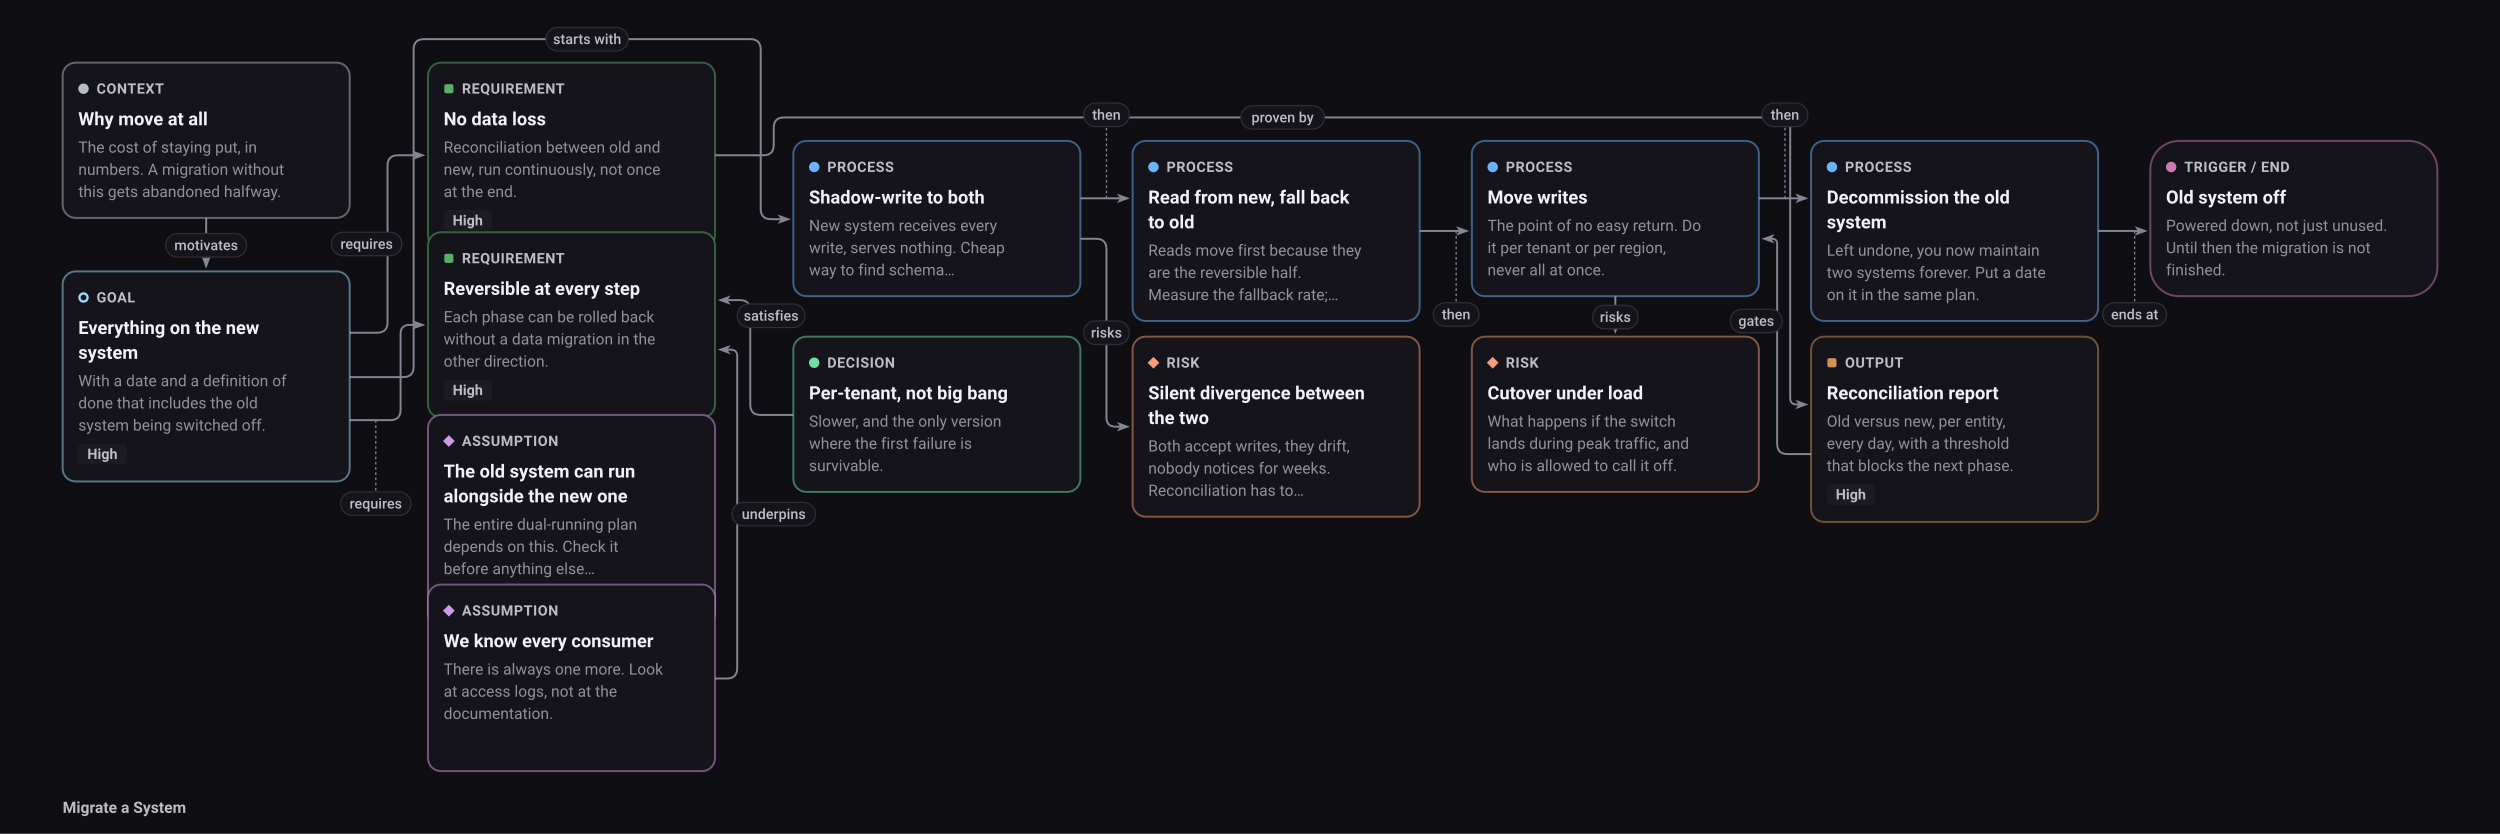
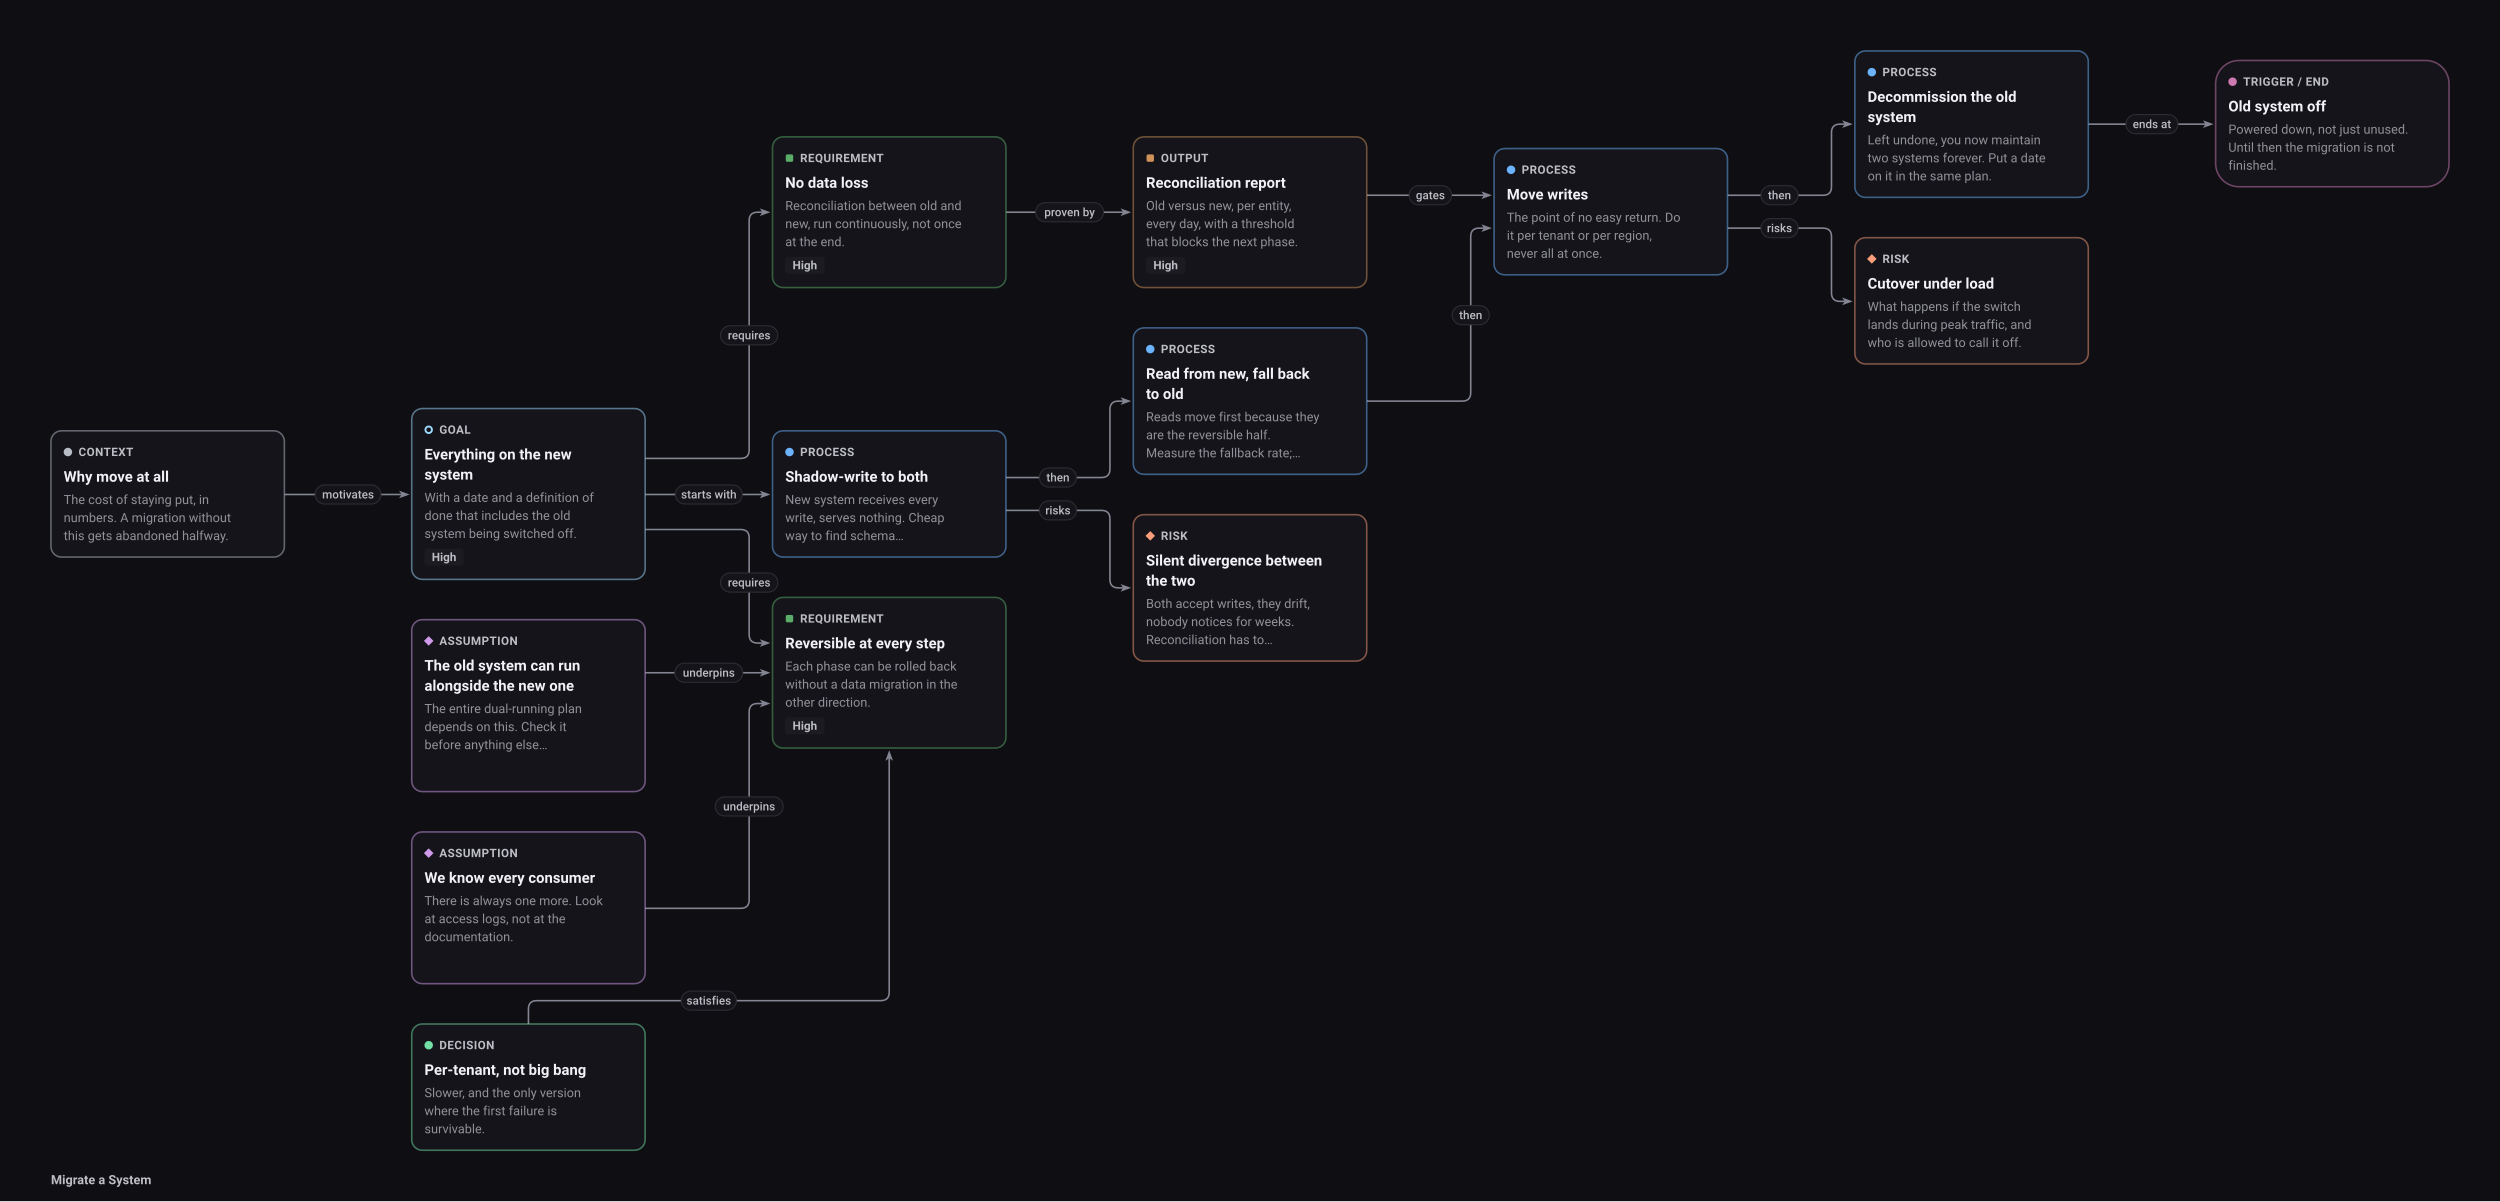
- <svg xmlns="http://www.w3.org/2000/svg" width="1916" height="639" viewBox="0 0 1916 639" font-family="Avenir Next, -apple-system, BlinkMacSystemFont, Segoe UI, Roboto, sans-serif">
+ <svg xmlns="http://www.w3.org/2000/svg" width="2356" height="1132" viewBox="0 0 2356 1132" font-family="Avenir Next, -apple-system, BlinkMacSystemFont, Segoe UI, Roboto, sans-serif">
  <defs>
    <marker id="ah-_23848592-100" viewBox="0 0 10 10" markerUnits="userSpaceOnUse" markerWidth="10" markerHeight="7.2" preserveAspectRatio="none" refX="6" refY="5" orient="auto-start-reverse">
      <polygon points="0,0 10,5 0,10 2.5,5" fill="#848592" />
    </marker>
  </defs>
-   <rect x="0" y="0" width="1916" height="639" fill="#0e0e13" />
-   <g transform="translate(48.0,188.0)">
-     <path d="M 110 -21 L 110 14" fill="none" stroke="#848592" stroke-width="1.5" marker-end="url(#ah-_23848592-100)" />
-     <path d="M 220 67 L 241 67 Q 249 67 249 59 L 249 -61 Q 249 -69 257 -69 L 274 -69" fill="none" stroke="#848592" stroke-width="1.5" marker-end="url(#ah-_23848592-100)" />
-     <path d="M 220 134 L 251 134 Q 259 134 259 126 L 259 68 Q 259 61 266 61 L 274 61" fill="none" stroke="#848592" stroke-width="1.5" marker-end="url(#ah-_23848592-100)" />
-     <path d="M 390 130 L 390 131" fill="none" stroke="#848592" stroke-width="1.5" marker-end="url(#ah-_23848592-100)" />
-     <path d="M 500 332 L 509 332 Q 517 332 517 324 L 517 85 Q 517 80 512 80 L 506 80" fill="none" stroke="#848592" stroke-width="1.5" marker-end="url(#ah-_23848592-100)" />
-     <path d="M 560 130 L 535 130 Q 527 130 527 122 L 527 50 Q 527 42 519 42 L 506 42" fill="none" stroke="#848592" stroke-width="1.5" marker-end="url(#ah-_23848592-100)" />
-     <path d="M 220 101 L 261 101 Q 269 101 269 93 L 269 -150 Q 269 -158 277 -158 L 527 -158 Q 535 -158 535 -150 L 535 -28 Q 535 -20 543 -20 L 554 -20" fill="none" stroke="#848592" stroke-width="1.5" marker-end="url(#ah-_23848592-100)" />
-     <path d="M 780 -36 L 814 -36" fill="none" stroke="#848592" stroke-width="1.5" marker-end="url(#ah-_23848592-100)" />
-     <path d="M 1040 -11 L 1074 -11" fill="none" stroke="#848592" stroke-width="1.5" marker-end="url(#ah-_23848592-100)" />
-     <path d="M 1300 -36 L 1334 -36" fill="none" stroke="#848592" stroke-width="1.5" marker-end="url(#ah-_23848592-100)" />
-     <path d="M 1560 -11 L 1594 -11" fill="none" stroke="#848592" stroke-width="1.5" marker-end="url(#ah-_23848592-100)" />
-     <path d="M 780 -5 L 792 -5 Q 800 -5 800 3 L 800 132 Q 800 139 807 139 L 814 139" fill="none" stroke="#848592" stroke-width="1.5" marker-end="url(#ah-_23848592-100)" />
-     <path d="M 1190 39 L 1190 64" fill="none" stroke="#848592" stroke-width="1.5" marker-end="url(#ah-_23848592-100)" />
-     <path d="M 500 -69 L 537 -69 Q 545 -69 545 -77 L 545 -90 Q 545 -98 553 -98 L 1316 -98 Q 1324 -98 1324 -90 L 1324 117 Q 1324 122 1329 122 L 1334 122" fill="none" stroke="#848592" stroke-width="1.5" marker-end="url(#ah-_23848592-100)" />
-     <path d="M 1340 160 L 1322 160 Q 1314 160 1314 152 L 1314 -1 Q 1314 -5 1310 -5 L 1306 -5" fill="none" stroke="#848592" stroke-width="1.5" marker-end="url(#ah-_23848592-100)" />
-     <rect x="79" y="-9" width="62" height="18" rx="9" fill="#14141a" stroke="#2d2d33" stroke-width="1" />
-     <text x="110" y="0" font-size="11" font-weight="500" text-anchor="middle" dominant-baseline="central" fill="#bdbdc4">motivates</text>
-     <rect x="206" y="-10" width="54" height="18" rx="9" fill="#14141a" stroke="#2d2d33" stroke-width="1" />
-     <text x="233" y="-1" font-size="11" font-weight="500" text-anchor="middle" dominant-baseline="central" fill="#bdbdc4">requires</text>
-     <line x1="240" y1="134" x2="240" y2="189" stroke="#848592" stroke-width="1" stroke-dasharray="2 2" />
-     <rect x="213" y="189" width="54" height="18" rx="9" fill="#14141a" stroke="#2d2d33" stroke-width="1" />
-     <text x="240" y="198" font-size="11" font-weight="500" text-anchor="middle" dominant-baseline="central" fill="#bdbdc4">requires</text>
-     <rect x="358" y="122" width="64" height="18" rx="9" fill="#14141a" stroke="#2d2d33" stroke-width="1" />
-     <text x="390" y="131" font-size="11" font-weight="500" text-anchor="middle" dominant-baseline="central" fill="#bdbdc4">underpins</text>
-     <rect x="513" y="197" width="64" height="18" rx="9" fill="#14141a" stroke="#2d2d33" stroke-width="1" />
-     <text x="545" y="206" font-size="11" font-weight="500" text-anchor="middle" dominant-baseline="central" fill="#bdbdc4">underpins</text>
-     <rect x="517" y="45" width="52" height="18" rx="9" fill="#14141a" stroke="#2d2d33" stroke-width="1" />
-     <text x="543" y="54" font-size="11" font-weight="500" text-anchor="middle" dominant-baseline="central" fill="#bdbdc4">satisfies</text>
-     <rect x="370.5" y="-167" width="63" height="18" rx="9" fill="#14141a" stroke="#2d2d33" stroke-width="1" />
-     <text x="402" y="-158" font-size="11" font-weight="500" text-anchor="middle" dominant-baseline="central" fill="#bdbdc4">starts with</text>
-     <line x1="800" y1="-36" x2="800" y2="-91" stroke="#848592" stroke-width="1" stroke-dasharray="2 2" />
-     <rect x="782.5" y="-109" width="35" height="18" rx="9" fill="#14141a" stroke="#2d2d33" stroke-width="1" />
-     <text x="800" y="-100" font-size="11" font-weight="500" text-anchor="middle" dominant-baseline="central" fill="#bdbdc4">then</text>
-     <line x1="1068" y1="-11" x2="1068" y2="44" stroke="#848592" stroke-width="1" stroke-dasharray="2 2" />
-     <rect x="1050.5" y="44" width="35" height="18" rx="9" fill="#14141a" stroke="#2d2d33" stroke-width="1" />
-     <text x="1068" y="53" font-size="11" font-weight="500" text-anchor="middle" dominant-baseline="central" fill="#bdbdc4">then</text>
-     <line x1="1320" y1="-36" x2="1320" y2="-91" stroke="#848592" stroke-width="1" stroke-dasharray="2 2" />
-     <rect x="1302.5" y="-109" width="35" height="18" rx="9" fill="#14141a" stroke="#2d2d33" stroke-width="1" />
-     <text x="1320" y="-100" font-size="11" font-weight="500" text-anchor="middle" dominant-baseline="central" fill="#bdbdc4">then</text>
-     <line x1="1588" y1="-11" x2="1588" y2="44" stroke="#848592" stroke-width="1" stroke-dasharray="2 2" />
-     <rect x="1563.5" y="44" width="49" height="18" rx="9" fill="#14141a" stroke="#2d2d33" stroke-width="1" />
-     <text x="1588" y="53" font-size="11" font-weight="500" text-anchor="middle" dominant-baseline="central" fill="#bdbdc4">ends at</text>
-     <rect x="782.5" y="58" width="35" height="18" rx="9" fill="#14141a" stroke="#2d2d33" stroke-width="1" />
-     <text x="800" y="67" font-size="11" font-weight="500" text-anchor="middle" dominant-baseline="central" fill="#bdbdc4">risks</text>
-     <rect x="1172.5" y="46" width="35" height="18" rx="9" fill="#14141a" stroke="#2d2d33" stroke-width="1" />
-     <text x="1190" y="55" font-size="11" font-weight="500" text-anchor="middle" dominant-baseline="central" fill="#bdbdc4">risks</text>
-     <rect x="903" y="-107" width="64" height="18" rx="9" fill="#14141a" stroke="#2d2d33" stroke-width="1" />
-     <text x="935" y="-98" font-size="11" font-weight="500" text-anchor="middle" dominant-baseline="central" fill="#bdbdc4">proven by</text>
-     <rect x="1278" y="49" width="40" height="18" rx="9" fill="#14141a" stroke="#2d2d33" stroke-width="1" />
-     <text x="1298" y="58" font-size="11" font-weight="500" text-anchor="middle" dominant-baseline="central" fill="#bdbdc4">gates</text>
+   <rect x="0" y="0" width="2356" height="1132" fill="#0e0e13" />
+   <g transform="translate(48.0,546.0)">
+     <path d="M 220 -80 L 334 -80" fill="none" stroke="#848592" stroke-width="1.5" marker-end="url(#ah-_23848592-100)" />
+     <path d="M 560 -114 L 650 -114 Q 658 -114 658 -122 L 658 -338 Q 658 -346 666 -346 L 674 -346" fill="none" stroke="#848592" stroke-width="1.5" marker-end="url(#ah-_23848592-100)" />
+     <path d="M 560 -47 L 650 -47 Q 658 -47 658 -39 L 658 52 Q 658 60 666 60 L 674 60" fill="none" stroke="#848592" stroke-width="1.5" marker-end="url(#ah-_23848592-100)" />
+     <path d="M 560 88 L 674 88" fill="none" stroke="#848592" stroke-width="1.5" marker-end="url(#ah-_23848592-100)" />
+     <path d="M 560 310 L 650 310 Q 658 310 658 302 L 658 125 Q 658 117 666 117 L 674 117" fill="none" stroke="#848592" stroke-width="1.5" marker-end="url(#ah-_23848592-100)" />
+     <path d="M 450 419 L 450 405 Q 450 397 458 397 L 782 397 Q 790 397 790 389 L 790 165" fill="none" stroke="#848592" stroke-width="1.5" marker-end="url(#ah-_23848592-100)" />
+     <path d="M 560 -80 L 674 -80" fill="none" stroke="#848592" stroke-width="1.5" marker-end="url(#ah-_23848592-100)" />
+     <path d="M 900 -96 L 990 -96 Q 998 -96 998 -104 L 998 -160 Q 998 -168 1006 -168 L 1014 -168" fill="none" stroke="#848592" stroke-width="1.5" marker-end="url(#ah-_23848592-100)" />
+     <path d="M 1240 -168 L 1330 -168 Q 1338 -168 1338 -176 L 1338 -323 Q 1338 -331 1346 -331 L 1354 -331" fill="none" stroke="#848592" stroke-width="1.5" marker-end="url(#ah-_23848592-100)" />
+     <path d="M 1580 -362 L 1670 -362 Q 1678 -362 1678 -370 L 1678 -421 Q 1678 -429 1686 -429 L 1694 -429" fill="none" stroke="#848592" stroke-width="1.5" marker-end="url(#ah-_23848592-100)" />
+     <path d="M 1920 -429 L 2034 -429" fill="none" stroke="#848592" stroke-width="1.5" marker-end="url(#ah-_23848592-100)" />
+     <path d="M 900 -65 L 990 -65 Q 998 -65 998 -57 L 998 0 Q 998 8 1006 8 L 1014 8" fill="none" stroke="#848592" stroke-width="1.5" marker-end="url(#ah-_23848592-100)" />
+     <path d="M 1580 -331 L 1670 -331 Q 1678 -331 1678 -323 L 1678 -270 Q 1678 -262 1686 -262 L 1694 -262" fill="none" stroke="#848592" stroke-width="1.5" marker-end="url(#ah-_23848592-100)" />
+     <path d="M 900 -346 L 1014 -346" fill="none" stroke="#848592" stroke-width="1.5" marker-end="url(#ah-_23848592-100)" />
+     <path d="M 1240 -362 L 1354 -362" fill="none" stroke="#848592" stroke-width="1.5" marker-end="url(#ah-_23848592-100)" />
+     <rect x="249" y="-89" width="62" height="18" rx="9" fill="#14141a" stroke="#2d2d33" stroke-width="1" />
+     <text x="280" y="-80" font-size="11" font-weight="500" text-anchor="middle" dominant-baseline="central" fill="#bdbdc4">motivates</text>
+     <rect x="631" y="-239" width="54" height="18" rx="9" fill="#14141a" stroke="#2d2d33" stroke-width="1" />
+     <text x="658" y="-230" font-size="11" font-weight="500" text-anchor="middle" dominant-baseline="central" fill="#bdbdc4">requires</text>
+     <rect x="631" y="-6" width="54" height="18" rx="9" fill="#14141a" stroke="#2d2d33" stroke-width="1" />
+     <text x="658" y="3" font-size="11" font-weight="500" text-anchor="middle" dominant-baseline="central" fill="#bdbdc4">requires</text>
+     <rect x="588" y="79" width="64" height="18" rx="9" fill="#14141a" stroke="#2d2d33" stroke-width="1" />
+     <text x="620" y="88" font-size="11" font-weight="500" text-anchor="middle" dominant-baseline="central" fill="#bdbdc4">underpins</text>
+     <rect x="626" y="205" width="64" height="18" rx="9" fill="#14141a" stroke="#2d2d33" stroke-width="1" />
+     <text x="658" y="214" font-size="11" font-weight="500" text-anchor="middle" dominant-baseline="central" fill="#bdbdc4">underpins</text>
+     <rect x="594" y="388" width="52" height="18" rx="9" fill="#14141a" stroke="#2d2d33" stroke-width="1" />
+     <text x="620" y="397" font-size="11" font-weight="500" text-anchor="middle" dominant-baseline="central" fill="#bdbdc4">satisfies</text>
+     <rect x="588.5" y="-89" width="63" height="18" rx="9" fill="#14141a" stroke="#2d2d33" stroke-width="1" />
+     <text x="620" y="-80" font-size="11" font-weight="500" text-anchor="middle" dominant-baseline="central" fill="#bdbdc4">starts with</text>
+     <rect x="931.5" y="-105" width="35" height="18" rx="9" fill="#14141a" stroke="#2d2d33" stroke-width="1" />
+     <text x="949" y="-96" font-size="11" font-weight="500" text-anchor="middle" dominant-baseline="central" fill="#bdbdc4">then</text>
+     <rect x="1320.5" y="-258" width="35" height="18" rx="9" fill="#14141a" stroke="#2d2d33" stroke-width="1" />
+     <text x="1338" y="-249" font-size="11" font-weight="500" text-anchor="middle" dominant-baseline="central" fill="#bdbdc4">then</text>
+     <rect x="1611.5" y="-371" width="35" height="18" rx="9" fill="#14141a" stroke="#2d2d33" stroke-width="1" />
+     <text x="1629" y="-362" font-size="11" font-weight="500" text-anchor="middle" dominant-baseline="central" fill="#bdbdc4">then</text>
+     <rect x="1955.5" y="-438" width="49" height="18" rx="9" fill="#14141a" stroke="#2d2d33" stroke-width="1" />
+     <text x="1980" y="-429" font-size="11" font-weight="500" text-anchor="middle" dominant-baseline="central" fill="#bdbdc4">ends at</text>
+     <rect x="931.5" y="-74" width="35" height="18" rx="9" fill="#14141a" stroke="#2d2d33" stroke-width="1" />
+     <text x="949" y="-65" font-size="11" font-weight="500" text-anchor="middle" dominant-baseline="central" fill="#bdbdc4">risks</text>
+     <rect x="1611.5" y="-340" width="35" height="18" rx="9" fill="#14141a" stroke="#2d2d33" stroke-width="1" />
+     <text x="1629" y="-331" font-size="11" font-weight="500" text-anchor="middle" dominant-baseline="central" fill="#bdbdc4">risks</text>
+     <rect x="928" y="-355" width="64" height="18" rx="9" fill="#14141a" stroke="#2d2d33" stroke-width="1" />
+     <text x="960" y="-346" font-size="11" font-weight="500" text-anchor="middle" dominant-baseline="central" fill="#bdbdc4">proven by</text>
+     <rect x="1280" y="-371" width="40" height="18" rx="9" fill="#14141a" stroke="#2d2d33" stroke-width="1" />
+     <text x="1300" y="-362" font-size="11" font-weight="500" text-anchor="middle" dominant-baseline="central" fill="#bdbdc4">gates</text>
    <g>
      <rect x="0.0" y="-140.0" width="220" height="119" rx="10" fill="#14141a" stroke="#b7bcc6" stroke-opacity="0.5" stroke-width="1.5" />
      <circle class="type-dot" data-shape="dot" cx="16.0" cy="-120.0" r="4" fill="#b7bcc6" />
      <text x="26.0" y="-120.0" font-size="11" font-weight="600" letter-spacing="0.4" dominant-baseline="central" fill="#bdbdc4">CONTEXT</text>
      <text x="12.0" y="-92.0" font-size="14" font-weight="600" fill="#f1f1f7">Why move at all</text>
      <text x="12.0" y="-71.0" font-size="12" fill="#919198">The cost of staying put, in</text>
      <text x="12.0" y="-54.0" font-size="12" fill="#919198">numbers. A migration without</text>
      <text x="12.0" y="-37.0" font-size="12" fill="#919198">this gets abandoned halfway.</text>
    </g>
    <g>
-       <rect x="0.0" y="20.0" width="220" height="161" rx="10" fill="#14141a" stroke="#9edaff" stroke-opacity="0.5" stroke-width="1.5" />
-       <circle class="type-dot" data-shape="ring" cx="16.0" cy="40.0" r="3.1" fill="none" stroke="#9edaff" stroke-width="1.8" />
-       <text x="26.0" y="40.0" font-size="11" font-weight="600" letter-spacing="0.4" dominant-baseline="central" fill="#bdbdc4">GOAL</text>
-       <text x="12.0" y="68.0" font-size="14" font-weight="600" fill="#f1f1f7">Everything on the new</text>
-       <text x="12.0" y="87.0" font-size="14" font-weight="600" fill="#f1f1f7">system</text>
-       <text x="12.0" y="108.0" font-size="12" fill="#919198">With a date and a definition of</text>
-       <text x="12.0" y="125.0" font-size="12" fill="#919198">done that includes the old</text>
-       <text x="12.0" y="142.0" font-size="12" fill="#919198">system being switched off.</text>
-       <rect x="12.0" y="152.0" width="37" height="16" rx="3" fill="#1b1b21" />
-       <text x="30.5" y="160.0" font-size="11" font-weight="600" text-anchor="middle" dominant-baseline="central" fill="#bdbdc4">High</text>
-     </g>
-     <g>
-       <rect x="280.0" y="-140.0" width="220" height="142" rx="10" fill="#14141a" stroke="#5aae69" stroke-opacity="0.5" stroke-width="1.5" />
-       <rect class="type-dot" data-shape="square" x="292.5" y="-123.5" width="7" height="7" rx="1.5" fill="#5aae69" />
-       <text x="306.0" y="-120.0" font-size="11" font-weight="600" letter-spacing="0.4" dominant-baseline="central" fill="#bdbdc4">REQUIREMENT</text>
-       <text x="292.0" y="-92.0" font-size="14" font-weight="600" fill="#f1f1f7">No data loss</text>
-       <text x="292.0" y="-71.0" font-size="12" fill="#919198">Reconciliation between old and</text>
-       <text x="292.0" y="-54.0" font-size="12" fill="#919198">new, run continuously, not once</text>
-       <text x="292.0" y="-37.0" font-size="12" fill="#919198">at the end.</text>
-       <rect x="292.0" y="-27.0" width="37" height="16" rx="3" fill="#1b1b21" />
-       <text x="310.5" y="-19.0" font-size="11" font-weight="600" text-anchor="middle" dominant-baseline="central" fill="#bdbdc4">High</text>
-     </g>
-     <g>
-       <rect x="280.0" y="-10.0" width="220" height="142" rx="10" fill="#14141a" stroke="#5aae69" stroke-opacity="0.5" stroke-width="1.5" />
-       <rect class="type-dot" data-shape="square" x="292.5" y="6.5" width="7" height="7" rx="1.5" fill="#5aae69" />
-       <text x="306.0" y="10.0" font-size="11" font-weight="600" letter-spacing="0.4" dominant-baseline="central" fill="#bdbdc4">REQUIREMENT</text>
-       <text x="292.0" y="38.0" font-size="14" font-weight="600" fill="#f1f1f7">Reversible at every step</text>
-       <text x="292.0" y="59.0" font-size="12" fill="#919198">Each phase can be rolled back</text>
-       <text x="292.0" y="76.0" font-size="12" fill="#919198">without a data migration in the</text>
-       <text x="292.0" y="93.0" font-size="12" fill="#919198">other direction.</text>
-       <rect x="292.0" y="103.0" width="37" height="16" rx="3" fill="#1b1b21" />
-       <text x="310.5" y="111.0" font-size="11" font-weight="600" text-anchor="middle" dominant-baseline="central" fill="#bdbdc4">High</text>
-     </g>
-     <g>
-       <rect x="280.0" y="130.0" width="220" height="162" rx="10" fill="#14141a" stroke="#d09aea" stroke-opacity="0.5" stroke-width="1.5" />
-       <path class="type-dot" data-shape="diamond" d="M 296.0 145.5 L 300.5 150.0 L 296.0 154.5 L 291.5 150.0 Z" fill="#d09aea" />
-       <text x="306.0" y="150.0" font-size="11" font-weight="600" letter-spacing="0.4" dominant-baseline="central" fill="#bdbdc4">ASSUMPTION</text>
-       <text x="292.0" y="178.0" font-size="14" font-weight="600" fill="#f1f1f7">The old system can run</text>
-       <text x="292.0" y="197.0" font-size="14" font-weight="600" fill="#f1f1f7">alongside the new one</text>
-       <text x="292.0" y="218.0" font-size="12" fill="#919198">The entire dual-running plan</text>
-       <text x="292.0" y="235.0" font-size="12" fill="#919198">depends on this. Check it</text>
-       <text x="292.0" y="252.0" font-size="12" fill="#919198">before anything else…</text>
-     </g>
-     <g>
-       <rect x="280.0" y="260.0" width="220" height="143" rx="10" fill="#14141a" stroke="#d09aea" stroke-opacity="0.5" stroke-width="1.5" />
-       <path class="type-dot" data-shape="diamond" d="M 296.0 275.5 L 300.5 280.0 L 296.0 284.5 L 291.5 280.0 Z" fill="#d09aea" />
-       <text x="306.0" y="280.0" font-size="11" font-weight="600" letter-spacing="0.4" dominant-baseline="central" fill="#bdbdc4">ASSUMPTION</text>
-       <text x="292.0" y="308.0" font-size="14" font-weight="600" fill="#f1f1f7">We know every consumer</text>
-       <text x="292.0" y="329.0" font-size="12" fill="#919198">There is always one more. Look</text>
-       <text x="292.0" y="346.0" font-size="12" fill="#919198">at access logs, not at the</text>
-       <text x="292.0" y="363.0" font-size="12" fill="#919198">documentation.</text>
-     </g>
-     <g>
-       <rect x="560.0" y="-80.0" width="220" height="119" rx="10" fill="#14141a" stroke="#6cb3fd" stroke-opacity="0.5" stroke-width="1.5" />
-       <circle class="type-dot" data-shape="dot" cx="576.0" cy="-60.0" r="4" fill="#6cb3fd" />
-       <text x="586.0" y="-60.0" font-size="11" font-weight="600" letter-spacing="0.4" dominant-baseline="central" fill="#bdbdc4">PROCESS</text>
-       <text x="572.0" y="-32.0" font-size="14" font-weight="600" fill="#f1f1f7">Shadow-write to both</text>
-       <text x="572.0" y="-11.0" font-size="12" fill="#919198">New system receives every</text>
-       <text x="572.0" y="6.0" font-size="12" fill="#919198">write, serves nothing. Cheap</text>
-       <text x="572.0" y="23.0" font-size="12" fill="#919198">way to find schema…</text>
-     </g>
-     <g>
-       <rect x="820.0" y="-80.0" width="220" height="138" rx="10" fill="#14141a" stroke="#6cb3fd" stroke-opacity="0.5" stroke-width="1.5" />
-       <circle class="type-dot" data-shape="dot" cx="836.0" cy="-60.0" r="4" fill="#6cb3fd" />
-       <text x="846.0" y="-60.0" font-size="11" font-weight="600" letter-spacing="0.4" dominant-baseline="central" fill="#bdbdc4">PROCESS</text>
-       <text x="832.0" y="-32.0" font-size="14" font-weight="600" fill="#f1f1f7">Read from new, fall back</text>
-       <text x="832.0" y="-13.0" font-size="14" font-weight="600" fill="#f1f1f7">to old</text>
-       <text x="832.0" y="8.0" font-size="12" fill="#919198">Reads move first because they</text>
-       <text x="832.0" y="25.0" font-size="12" fill="#919198">are the reversible half.</text>
-       <text x="832.0" y="42.0" font-size="12" fill="#919198">Measure the fallback rate;…</text>
-     </g>
-     <g>
-       <rect x="1080.0" y="-80.0" width="220" height="119" rx="10" fill="#14141a" stroke="#6cb3fd" stroke-opacity="0.5" stroke-width="1.5" />
-       <circle class="type-dot" data-shape="dot" cx="1096.0" cy="-60.0" r="4" fill="#6cb3fd" />
-       <text x="1106.0" y="-60.0" font-size="11" font-weight="600" letter-spacing="0.4" dominant-baseline="central" fill="#bdbdc4">PROCESS</text>
-       <text x="1092.0" y="-32.0" font-size="14" font-weight="600" fill="#f1f1f7">Move writes</text>
-       <text x="1092.0" y="-11.0" font-size="12" fill="#919198">The point of no easy return. Do</text>
-       <text x="1092.0" y="6.0" font-size="12" fill="#919198">it per tenant or per region,</text>
-       <text x="1092.0" y="23.0" font-size="12" fill="#919198">never all at once.</text>
-     </g>
-     <g>
-       <rect x="1340.0" y="-80.0" width="220" height="138" rx="10" fill="#14141a" stroke="#6cb3fd" stroke-opacity="0.5" stroke-width="1.5" />
-       <circle class="type-dot" data-shape="dot" cx="1356.0" cy="-60.0" r="4" fill="#6cb3fd" />
-       <text x="1366.0" y="-60.0" font-size="11" font-weight="600" letter-spacing="0.4" dominant-baseline="central" fill="#bdbdc4">PROCESS</text>
-       <text x="1352.0" y="-32.0" font-size="14" font-weight="600" fill="#f1f1f7">Decommission the old</text>
-       <text x="1352.0" y="-13.0" font-size="14" font-weight="600" fill="#f1f1f7">system</text>
-       <text x="1352.0" y="8.0" font-size="12" fill="#919198">Left undone, you now maintain</text>
-       <text x="1352.0" y="25.0" font-size="12" fill="#919198">two systems forever. Put a date</text>
-       <text x="1352.0" y="42.0" font-size="12" fill="#919198">on it in the same plan.</text>
-     </g>
-     <g>
-       <rect x="820.0" y="70.0" width="220" height="138" rx="10" fill="#14141a" stroke="#f89d79" stroke-opacity="0.5" stroke-width="1.5" />
-       <path class="type-dot" data-shape="diamond" d="M 836.0 85.5 L 840.5 90.0 L 836.0 94.5 L 831.5 90.0 Z" fill="#f89d79" />
-       <text x="846.0" y="90.0" font-size="11" font-weight="600" letter-spacing="0.4" dominant-baseline="central" fill="#bdbdc4">RISK</text>
-       <text x="832.0" y="118.0" font-size="14" font-weight="600" fill="#f1f1f7">Silent divergence between</text>
-       <text x="832.0" y="137.0" font-size="14" font-weight="600" fill="#f1f1f7">the two</text>
-       <text x="832.0" y="158.0" font-size="12" fill="#919198">Both accept writes, they drift,</text>
-       <text x="832.0" y="175.0" font-size="12" fill="#919198">nobody notices for weeks.</text>
-       <text x="832.0" y="192.0" font-size="12" fill="#919198">Reconciliation has to…</text>
-     </g>
-     <g>
-       <rect x="1080.0" y="70.0" width="220" height="119" rx="10" fill="#14141a" stroke="#f89d79" stroke-opacity="0.5" stroke-width="1.5" />
-       <path class="type-dot" data-shape="diamond" d="M 1096.0 85.5 L 1100.5 90.0 L 1096.0 94.5 L 1091.5 90.0 Z" fill="#f89d79" />
-       <text x="1106.0" y="90.0" font-size="11" font-weight="600" letter-spacing="0.4" dominant-baseline="central" fill="#bdbdc4">RISK</text>
-       <text x="1092.0" y="118.0" font-size="14" font-weight="600" fill="#f1f1f7">Cutover under load</text>
-       <text x="1092.0" y="139.0" font-size="12" fill="#919198">What happens if the switch</text>
-       <text x="1092.0" y="156.0" font-size="12" fill="#919198">lands during peak traffic, and</text>
-       <text x="1092.0" y="173.0" font-size="12" fill="#919198">who is allowed to call it off.</text>
-     </g>
-     <g>
-       <rect x="560.0" y="70.0" width="220" height="119" rx="10" fill="#14141a" stroke="#73dea4" stroke-opacity="0.5" stroke-width="1.5" />
-       <circle class="type-dot" data-shape="dot" cx="576.0" cy="90.0" r="4" fill="#73dea4" />
-       <text x="586.0" y="90.0" font-size="11" font-weight="600" letter-spacing="0.4" dominant-baseline="central" fill="#bdbdc4">DECISION</text>
-       <text x="572.0" y="118.0" font-size="14" font-weight="600" fill="#f1f1f7">Per-tenant, not big bang</text>
-       <text x="572.0" y="139.0" font-size="12" fill="#919198">Slower, and the only version</text>
-       <text x="572.0" y="156.0" font-size="12" fill="#919198">where the first failure is</text>
-       <text x="572.0" y="173.0" font-size="12" fill="#919198">survivable.</text>
-     </g>
-     <g>
-       <rect x="1340.0" y="70.0" width="220" height="142" rx="10" fill="#14141a" stroke="#d1925a" stroke-opacity="0.5" stroke-width="1.5" />
-       <rect class="type-dot" data-shape="square" x="1352.5" y="86.5" width="7" height="7" rx="1.5" fill="#d1925a" />
-       <text x="1366.0" y="90.0" font-size="11" font-weight="600" letter-spacing="0.4" dominant-baseline="central" fill="#bdbdc4">OUTPUT</text>
-       <text x="1352.0" y="118.0" font-size="14" font-weight="600" fill="#f1f1f7">Reconciliation report</text>
-       <text x="1352.0" y="139.0" font-size="12" fill="#919198">Old versus new, per entity,</text>
-       <text x="1352.0" y="156.0" font-size="12" fill="#919198">every day, with a threshold</text>
-       <text x="1352.0" y="173.0" font-size="12" fill="#919198">that blocks the next phase.</text>
-       <rect x="1352.0" y="183.0" width="37" height="16" rx="3" fill="#1b1b21" />
-       <text x="1370.5" y="191.0" font-size="11" font-weight="600" text-anchor="middle" dominant-baseline="central" fill="#bdbdc4">High</text>
-     </g>
-     <g>
-       <rect x="1600.0" y="-80.0" width="220" height="119" rx="22" fill="#14141a" stroke="#cd7ab2" stroke-opacity="0.5" stroke-width="1.5" />
-       <circle class="type-dot" data-shape="dot" cx="1616.0" cy="-60.0" r="4" fill="#cd7ab2" />
-       <text x="1626.0" y="-60.0" font-size="11" font-weight="600" letter-spacing="0.4" dominant-baseline="central" fill="#bdbdc4">TRIGGER / END</text>
-       <text x="1612.0" y="-32.0" font-size="14" font-weight="600" fill="#f1f1f7">Old system off</text>
-       <text x="1612.0" y="-11.0" font-size="12" fill="#919198">Powered down, not just unused.</text>
-       <text x="1612.0" y="6.0" font-size="12" fill="#919198">Until then the migration is not</text>
-       <text x="1612.0" y="23.0" font-size="12" fill="#919198">finished.</text>
+       <rect x="340.0" y="-161.0" width="220" height="161" rx="10" fill="#14141a" stroke="#9edaff" stroke-opacity="0.5" stroke-width="1.5" />
+       <circle class="type-dot" data-shape="ring" cx="356.0" cy="-141.0" r="3.1" fill="none" stroke="#9edaff" stroke-width="1.8" />
+       <text x="366.0" y="-141.0" font-size="11" font-weight="600" letter-spacing="0.4" dominant-baseline="central" fill="#bdbdc4">GOAL</text>
+       <text x="352.0" y="-113.0" font-size="14" font-weight="600" fill="#f1f1f7">Everything on the new</text>
+       <text x="352.0" y="-94.0" font-size="14" font-weight="600" fill="#f1f1f7">system</text>
+       <text x="352.0" y="-73.0" font-size="12" fill="#919198">With a date and a definition of</text>
+       <text x="352.0" y="-56.0" font-size="12" fill="#919198">done that includes the old</text>
+       <text x="352.0" y="-39.0" font-size="12" fill="#919198">system being switched off.</text>
+       <rect x="352.0" y="-29.0" width="37" height="16" rx="3" fill="#1b1b21" />
+       <text x="370.5" y="-21.0" font-size="11" font-weight="600" text-anchor="middle" dominant-baseline="central" fill="#bdbdc4">High</text>
+     </g>
+     <g>
+       <rect x="680.0" y="-417.0" width="220" height="142" rx="10" fill="#14141a" stroke="#5aae69" stroke-opacity="0.5" stroke-width="1.5" />
+       <rect class="type-dot" data-shape="square" x="692.5" y="-400.5" width="7" height="7" rx="1.5" fill="#5aae69" />
+       <text x="706.0" y="-397.0" font-size="11" font-weight="600" letter-spacing="0.4" dominant-baseline="central" fill="#bdbdc4">REQUIREMENT</text>
+       <text x="692.0" y="-369.0" font-size="14" font-weight="600" fill="#f1f1f7">No data loss</text>
+       <text x="692.0" y="-348.0" font-size="12" fill="#919198">Reconciliation between old and</text>
+       <text x="692.0" y="-331.0" font-size="12" fill="#919198">new, run continuously, not once</text>
+       <text x="692.0" y="-314.0" font-size="12" fill="#919198">at the end.</text>
+       <rect x="692.0" y="-304.0" width="37" height="16" rx="3" fill="#1b1b21" />
+       <text x="710.5" y="-296.0" font-size="11" font-weight="600" text-anchor="middle" dominant-baseline="central" fill="#bdbdc4">High</text>
+     </g>
+     <g>
+       <rect x="680.0" y="17.0" width="220" height="142" rx="10" fill="#14141a" stroke="#5aae69" stroke-opacity="0.5" stroke-width="1.5" />
+       <rect class="type-dot" data-shape="square" x="692.5" y="33.5" width="7" height="7" rx="1.5" fill="#5aae69" />
+       <text x="706.0" y="37.0" font-size="11" font-weight="600" letter-spacing="0.4" dominant-baseline="central" fill="#bdbdc4">REQUIREMENT</text>
+       <text x="692.0" y="65.0" font-size="14" font-weight="600" fill="#f1f1f7">Reversible at every step</text>
+       <text x="692.0" y="86.0" font-size="12" fill="#919198">Each phase can be rolled back</text>
+       <text x="692.0" y="103.0" font-size="12" fill="#919198">without a data migration in the</text>
+       <text x="692.0" y="120.0" font-size="12" fill="#919198">other direction.</text>
+       <rect x="692.0" y="130.0" width="37" height="16" rx="3" fill="#1b1b21" />
+       <text x="710.5" y="138.0" font-size="11" font-weight="600" text-anchor="middle" dominant-baseline="central" fill="#bdbdc4">High</text>
+     </g>
+     <g>
+       <rect x="340.0" y="38.0" width="220" height="162" rx="10" fill="#14141a" stroke="#d09aea" stroke-opacity="0.5" stroke-width="1.5" />
+       <path class="type-dot" data-shape="diamond" d="M 356.0 53.5 L 360.5 58.0 L 356.0 62.5 L 351.5 58.0 Z" fill="#d09aea" />
+       <text x="366.0" y="58.0" font-size="11" font-weight="600" letter-spacing="0.4" dominant-baseline="central" fill="#bdbdc4">ASSUMPTION</text>
+       <text x="352.0" y="86.0" font-size="14" font-weight="600" fill="#f1f1f7">The old system can run</text>
+       <text x="352.0" y="105.0" font-size="14" font-weight="600" fill="#f1f1f7">alongside the new one</text>
+       <text x="352.0" y="126.0" font-size="12" fill="#919198">The entire dual-running plan</text>
+       <text x="352.0" y="143.0" font-size="12" fill="#919198">depends on this. Check it</text>
+       <text x="352.0" y="160.0" font-size="12" fill="#919198">before anything else…</text>
+     </g>
+     <g>
+       <rect x="340.0" y="238.0" width="220" height="143" rx="10" fill="#14141a" stroke="#d09aea" stroke-opacity="0.5" stroke-width="1.5" />
+       <path class="type-dot" data-shape="diamond" d="M 356.0 253.5 L 360.5 258.0 L 356.0 262.5 L 351.5 258.0 Z" fill="#d09aea" />
+       <text x="366.0" y="258.0" font-size="11" font-weight="600" letter-spacing="0.4" dominant-baseline="central" fill="#bdbdc4">ASSUMPTION</text>
+       <text x="352.0" y="286.0" font-size="14" font-weight="600" fill="#f1f1f7">We know every consumer</text>
+       <text x="352.0" y="307.0" font-size="12" fill="#919198">There is always one more. Look</text>
+       <text x="352.0" y="324.0" font-size="12" fill="#919198">at access logs, not at the</text>
+       <text x="352.0" y="341.0" font-size="12" fill="#919198">documentation.</text>
+     </g>
+     <g>
+       <rect x="680.0" y="-140.0" width="220" height="119" rx="10" fill="#14141a" stroke="#6cb3fd" stroke-opacity="0.5" stroke-width="1.5" />
+       <circle class="type-dot" data-shape="dot" cx="696.0" cy="-120.0" r="4" fill="#6cb3fd" />
+       <text x="706.0" y="-120.0" font-size="11" font-weight="600" letter-spacing="0.4" dominant-baseline="central" fill="#bdbdc4">PROCESS</text>
+       <text x="692.0" y="-92.0" font-size="14" font-weight="600" fill="#f1f1f7">Shadow-write to both</text>
+       <text x="692.0" y="-71.0" font-size="12" fill="#919198">New system receives every</text>
+       <text x="692.0" y="-54.0" font-size="12" fill="#919198">write, serves nothing. Cheap</text>
+       <text x="692.0" y="-37.0" font-size="12" fill="#919198">way to find schema…</text>
+     </g>
+     <g>
+       <rect x="1020.0" y="-237.0" width="220" height="138" rx="10" fill="#14141a" stroke="#6cb3fd" stroke-opacity="0.5" stroke-width="1.5" />
+       <circle class="type-dot" data-shape="dot" cx="1036.0" cy="-217.0" r="4" fill="#6cb3fd" />
+       <text x="1046.0" y="-217.0" font-size="11" font-weight="600" letter-spacing="0.4" dominant-baseline="central" fill="#bdbdc4">PROCESS</text>
+       <text x="1032.0" y="-189.0" font-size="14" font-weight="600" fill="#f1f1f7">Read from new, fall back</text>
+       <text x="1032.0" y="-170.0" font-size="14" font-weight="600" fill="#f1f1f7">to old</text>
+       <text x="1032.0" y="-149.0" font-size="12" fill="#919198">Reads move first because they</text>
+       <text x="1032.0" y="-132.0" font-size="12" fill="#919198">are the reversible half.</text>
+       <text x="1032.0" y="-115.0" font-size="12" fill="#919198">Measure the fallback rate;…</text>
+     </g>
+     <g>
+       <rect x="1360.0" y="-406.0" width="220" height="119" rx="10" fill="#14141a" stroke="#6cb3fd" stroke-opacity="0.5" stroke-width="1.5" />
+       <circle class="type-dot" data-shape="dot" cx="1376.0" cy="-386.0" r="4" fill="#6cb3fd" />
+       <text x="1386.0" y="-386.0" font-size="11" font-weight="600" letter-spacing="0.4" dominant-baseline="central" fill="#bdbdc4">PROCESS</text>
+       <text x="1372.0" y="-358.0" font-size="14" font-weight="600" fill="#f1f1f7">Move writes</text>
+       <text x="1372.0" y="-337.0" font-size="12" fill="#919198">The point of no easy return. Do</text>
+       <text x="1372.0" y="-320.0" font-size="12" fill="#919198">it per tenant or per region,</text>
+       <text x="1372.0" y="-303.0" font-size="12" fill="#919198">never all at once.</text>
+     </g>
+     <g>
+       <rect x="1700.0" y="-498.0" width="220" height="138" rx="10" fill="#14141a" stroke="#6cb3fd" stroke-opacity="0.5" stroke-width="1.5" />
+       <circle class="type-dot" data-shape="dot" cx="1716.0" cy="-478.0" r="4" fill="#6cb3fd" />
+       <text x="1726.0" y="-478.0" font-size="11" font-weight="600" letter-spacing="0.4" dominant-baseline="central" fill="#bdbdc4">PROCESS</text>
+       <text x="1712.0" y="-450.0" font-size="14" font-weight="600" fill="#f1f1f7">Decommission the old</text>
+       <text x="1712.0" y="-431.0" font-size="14" font-weight="600" fill="#f1f1f7">system</text>
+       <text x="1712.0" y="-410.0" font-size="12" fill="#919198">Left undone, you now maintain</text>
+       <text x="1712.0" y="-393.0" font-size="12" fill="#919198">two systems forever. Put a date</text>
+       <text x="1712.0" y="-376.0" font-size="12" fill="#919198">on it in the same plan.</text>
+     </g>
+     <g>
+       <rect x="1020.0" y="-61.0" width="220" height="138" rx="10" fill="#14141a" stroke="#f89d79" stroke-opacity="0.5" stroke-width="1.5" />
+       <path class="type-dot" data-shape="diamond" d="M 1036.0 -45.5 L 1040.5 -41.0 L 1036.0 -36.5 L 1031.5 -41.0 Z" fill="#f89d79" />
+       <text x="1046.0" y="-41.0" font-size="11" font-weight="600" letter-spacing="0.4" dominant-baseline="central" fill="#bdbdc4">RISK</text>
+       <text x="1032.0" y="-13.0" font-size="14" font-weight="600" fill="#f1f1f7">Silent divergence between</text>
+       <text x="1032.0" y="6.0" font-size="14" font-weight="600" fill="#f1f1f7">the two</text>
+       <text x="1032.0" y="27.0" font-size="12" fill="#919198">Both accept writes, they drift,</text>
+       <text x="1032.0" y="44.0" font-size="12" fill="#919198">nobody notices for weeks.</text>
+       <text x="1032.0" y="61.0" font-size="12" fill="#919198">Reconciliation has to…</text>
+     </g>
+     <g>
+       <rect x="1700.0" y="-322.0" width="220" height="119" rx="10" fill="#14141a" stroke="#f89d79" stroke-opacity="0.5" stroke-width="1.5" />
+       <path class="type-dot" data-shape="diamond" d="M 1716.0 -306.5 L 1720.5 -302.0 L 1716.0 -297.5 L 1711.5 -302.0 Z" fill="#f89d79" />
+       <text x="1726.0" y="-302.0" font-size="11" font-weight="600" letter-spacing="0.4" dominant-baseline="central" fill="#bdbdc4">RISK</text>
+       <text x="1712.0" y="-274.0" font-size="14" font-weight="600" fill="#f1f1f7">Cutover under load</text>
+       <text x="1712.0" y="-253.0" font-size="12" fill="#919198">What happens if the switch</text>
+       <text x="1712.0" y="-236.0" font-size="12" fill="#919198">lands during peak traffic, and</text>
+       <text x="1712.0" y="-219.0" font-size="12" fill="#919198">who is allowed to call it off.</text>
+     </g>
+     <g>
+       <rect x="340.0" y="419.0" width="220" height="119" rx="10" fill="#14141a" stroke="#73dea4" stroke-opacity="0.5" stroke-width="1.5" />
+       <circle class="type-dot" data-shape="dot" cx="356.0" cy="439.0" r="4" fill="#73dea4" />
+       <text x="366.0" y="439.0" font-size="11" font-weight="600" letter-spacing="0.4" dominant-baseline="central" fill="#bdbdc4">DECISION</text>
+       <text x="352.0" y="467.0" font-size="14" font-weight="600" fill="#f1f1f7">Per-tenant, not big bang</text>
+       <text x="352.0" y="488.0" font-size="12" fill="#919198">Slower, and the only version</text>
+       <text x="352.0" y="505.0" font-size="12" fill="#919198">where the first failure is</text>
+       <text x="352.0" y="522.0" font-size="12" fill="#919198">survivable.</text>
+     </g>
+     <g>
+       <rect x="1020.0" y="-417.0" width="220" height="142" rx="10" fill="#14141a" stroke="#d1925a" stroke-opacity="0.5" stroke-width="1.5" />
+       <rect class="type-dot" data-shape="square" x="1032.5" y="-400.5" width="7" height="7" rx="1.5" fill="#d1925a" />
+       <text x="1046.0" y="-397.0" font-size="11" font-weight="600" letter-spacing="0.4" dominant-baseline="central" fill="#bdbdc4">OUTPUT</text>
+       <text x="1032.0" y="-369.0" font-size="14" font-weight="600" fill="#f1f1f7">Reconciliation report</text>
+       <text x="1032.0" y="-348.0" font-size="12" fill="#919198">Old versus new, per entity,</text>
+       <text x="1032.0" y="-331.0" font-size="12" fill="#919198">every day, with a threshold</text>
+       <text x="1032.0" y="-314.0" font-size="12" fill="#919198">that blocks the next phase.</text>
+       <rect x="1032.0" y="-304.0" width="37" height="16" rx="3" fill="#1b1b21" />
+       <text x="1050.5" y="-296.0" font-size="11" font-weight="600" text-anchor="middle" dominant-baseline="central" fill="#bdbdc4">High</text>
+     </g>
+     <g>
+       <rect x="2040.0" y="-489.0" width="220" height="119" rx="22" fill="#14141a" stroke="#cd7ab2" stroke-opacity="0.5" stroke-width="1.5" />
+       <circle class="type-dot" data-shape="dot" cx="2056.0" cy="-469.0" r="4" fill="#cd7ab2" />
+       <text x="2066.0" y="-469.0" font-size="11" font-weight="600" letter-spacing="0.4" dominant-baseline="central" fill="#bdbdc4">TRIGGER / END</text>
+       <text x="2052.0" y="-441.0" font-size="14" font-weight="600" fill="#f1f1f7">Old system off</text>
+       <text x="2052.0" y="-420.0" font-size="12" fill="#919198">Powered down, not just unused.</text>
+       <text x="2052.0" y="-403.0" font-size="12" fill="#919198">Until then the migration is not</text>
+       <text x="2052.0" y="-386.0" font-size="12" fill="#919198">finished.</text>
    </g>
  </g>
-   <text x="48" y="623" font-size="12" font-weight="600" fill="#bdbdc4">Migrate a System</text>
+   <text x="48" y="1116" font-size="12" font-weight="600" fill="#bdbdc4">Migrate a System</text>
</svg>
